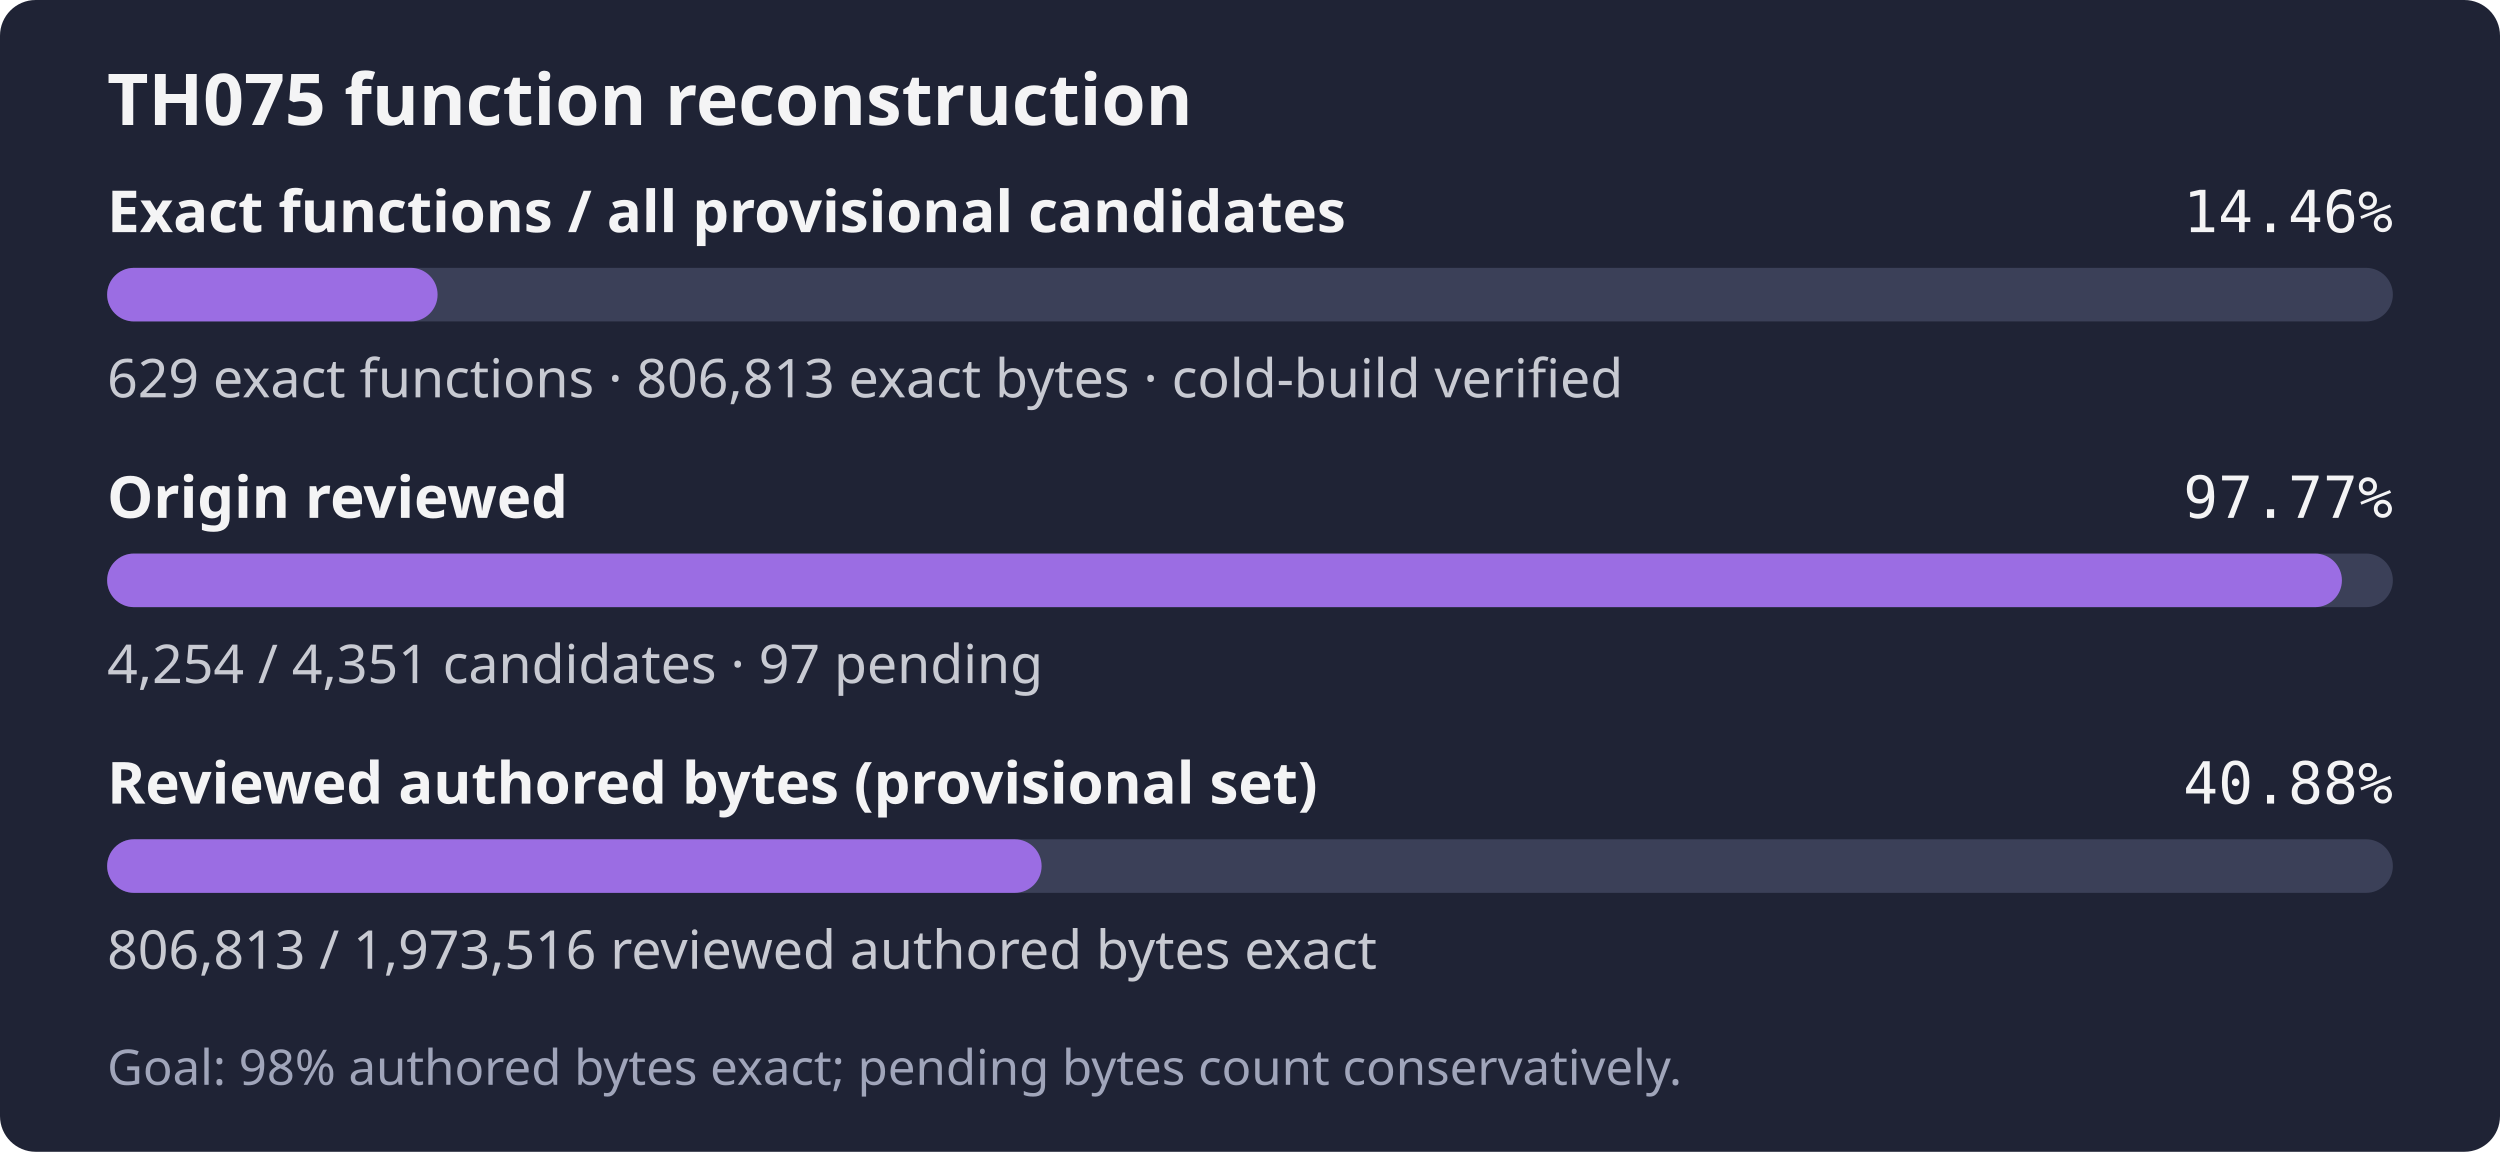
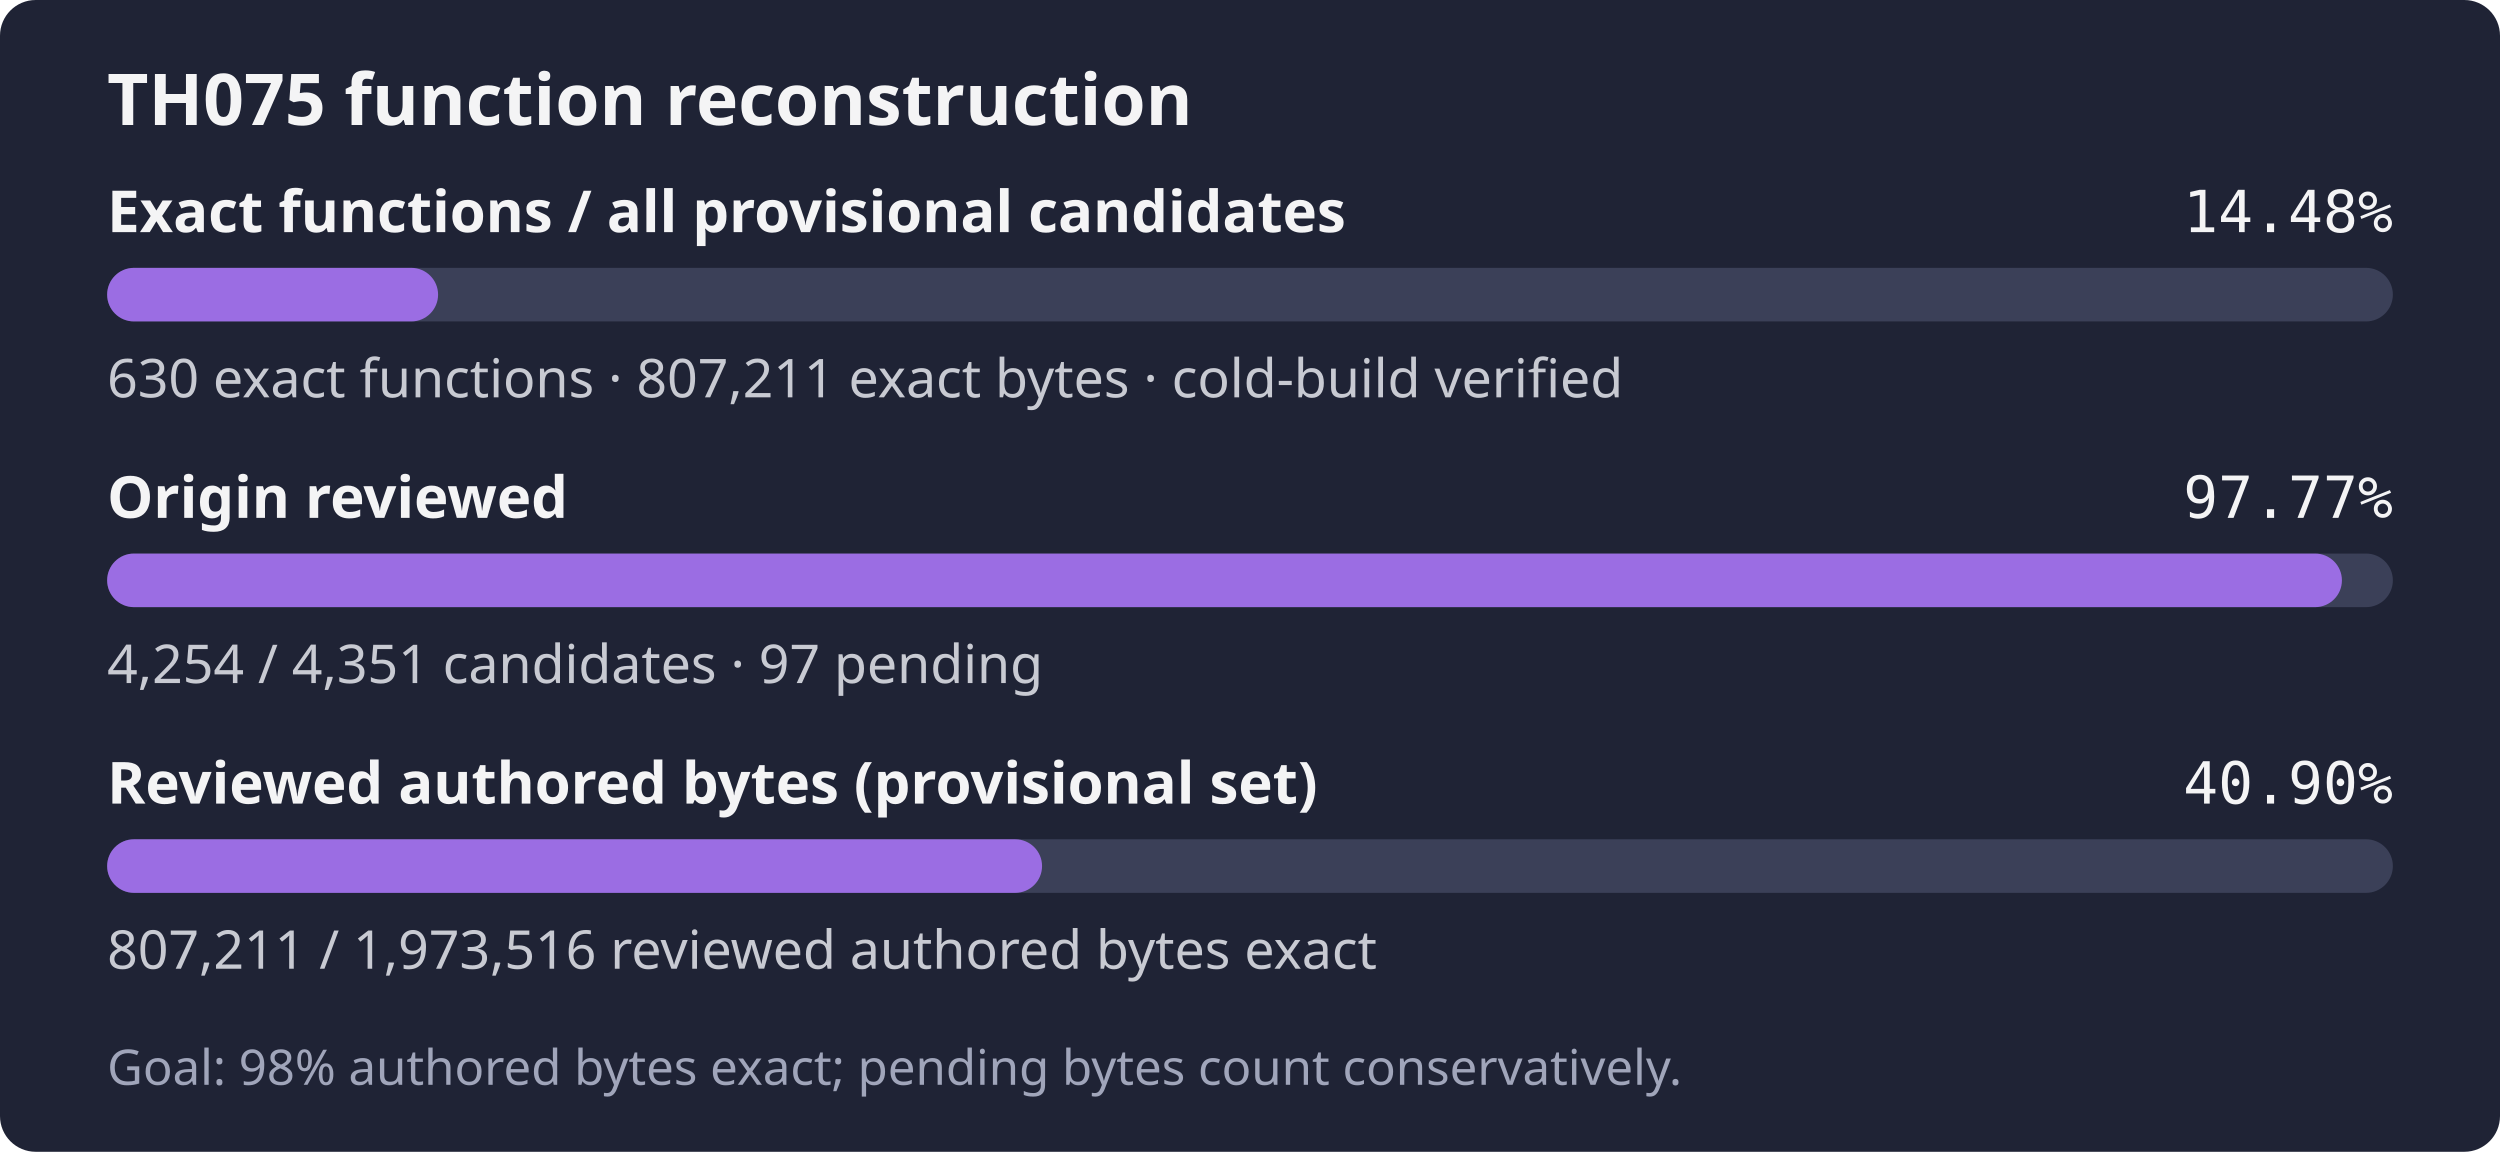
- <svg xmlns="http://www.w3.org/2000/svg" width="560" height="258" role="img" aria-label="TH075: 629 exact functions, 806,813 exact bytes; 4,254 of 4,351 candidates reviewed; Goal: 98% authored bytes exact; pending bytes count conservatively.">
+ <svg xmlns="http://www.w3.org/2000/svg" width="560" height="258" role="img" aria-label="TH075: 630 exact functions, 807,211 exact bytes; 4,254 of 4,351 candidates reviewed; Goal: 98% authored bytes exact; pending bytes count conservatively.">
  <rect width="560" height="258" rx="8" fill="#1f2335" />
  <text x="24" y="28" fill="#f4f4f5" font-family="sans-serif" font-size="16" font-weight="600">TH075 function reconstruction</text>
  <text x="24" y="52" fill="#f4f4f5" font-family="sans-serif" font-size="13" font-weight="600">Exact functions / all provisional candidates</text>
-   <text x="536" y="52" fill="#f4f4f5" text-anchor="end" font-family="monospace" font-size="13">14.46%</text>
+   <text x="536" y="52" fill="#f4f4f5" text-anchor="end" font-family="monospace" font-size="13">14.48%</text>
  <rect x="24" y="60" width="512" height="12" rx="6" fill="#3b4058" />
-   <rect x="24" y="60" width="74.02" height="12" rx="6" fill="#9b6de3" />
-   <text x="24" y="89" fill="#c8cad2" font-family="sans-serif" font-size="12">629 exact functions · 806,813 exact bytes · cold-build verified</text>
+   <rect x="24" y="60" width="74.13" height="12" rx="6" fill="#9b6de3" />
+   <text x="24" y="89" fill="#c8cad2" font-family="sans-serif" font-size="12">630 exact functions · 807,211 exact bytes · cold-build verified</text>
  <text x="24" y="116" fill="#f4f4f5" font-family="sans-serif" font-size="13" font-weight="600">Origin reviewed</text>
  <text x="536" y="116" fill="#f4f4f5" text-anchor="end" font-family="monospace" font-size="13">97.77%</text>
  <rect x="24" y="124" width="512" height="12" rx="6" fill="#3b4058" />
  <rect x="24" y="124" width="500.59" height="12" rx="6" fill="#9b6de3" />
  <text x="24" y="153" fill="#c8cad2" font-family="sans-serif" font-size="12">4,254 / 4,351 candidates · 97 pending</text>
  <text x="24" y="180" fill="#f4f4f5" font-family="sans-serif" font-size="13" font-weight="600">Reviewed authored bytes (provisional set)</text>
-   <text x="536" y="180" fill="#f4f4f5" text-anchor="end" font-family="monospace" font-size="13">40.88%</text>
+   <text x="536" y="180" fill="#f4f4f5" text-anchor="end" font-family="monospace" font-size="13">40.90%</text>
  <rect x="24" y="188" width="512" height="12" rx="6" fill="#3b4058" />
-   <rect x="24" y="188" width="209.32" height="12" rx="6" fill="#9b6de3" />
-   <text x="24" y="217" fill="#c8cad2" font-family="sans-serif" font-size="12">806,813 / 1,973,516 reviewed authored bytes exact</text>
+   <rect x="24" y="188" width="209.42" height="12" rx="6" fill="#9b6de3" />
+   <text x="24" y="217" fill="#c8cad2" font-family="sans-serif" font-size="12">807,211 / 1,973,516 reviewed authored bytes exact</text>
  <text x="24" y="243" fill="#a0a5ba" font-family="sans-serif" font-size="11">Goal: 98% authored bytes exact; pending bytes count conservatively.</text>
</svg>
